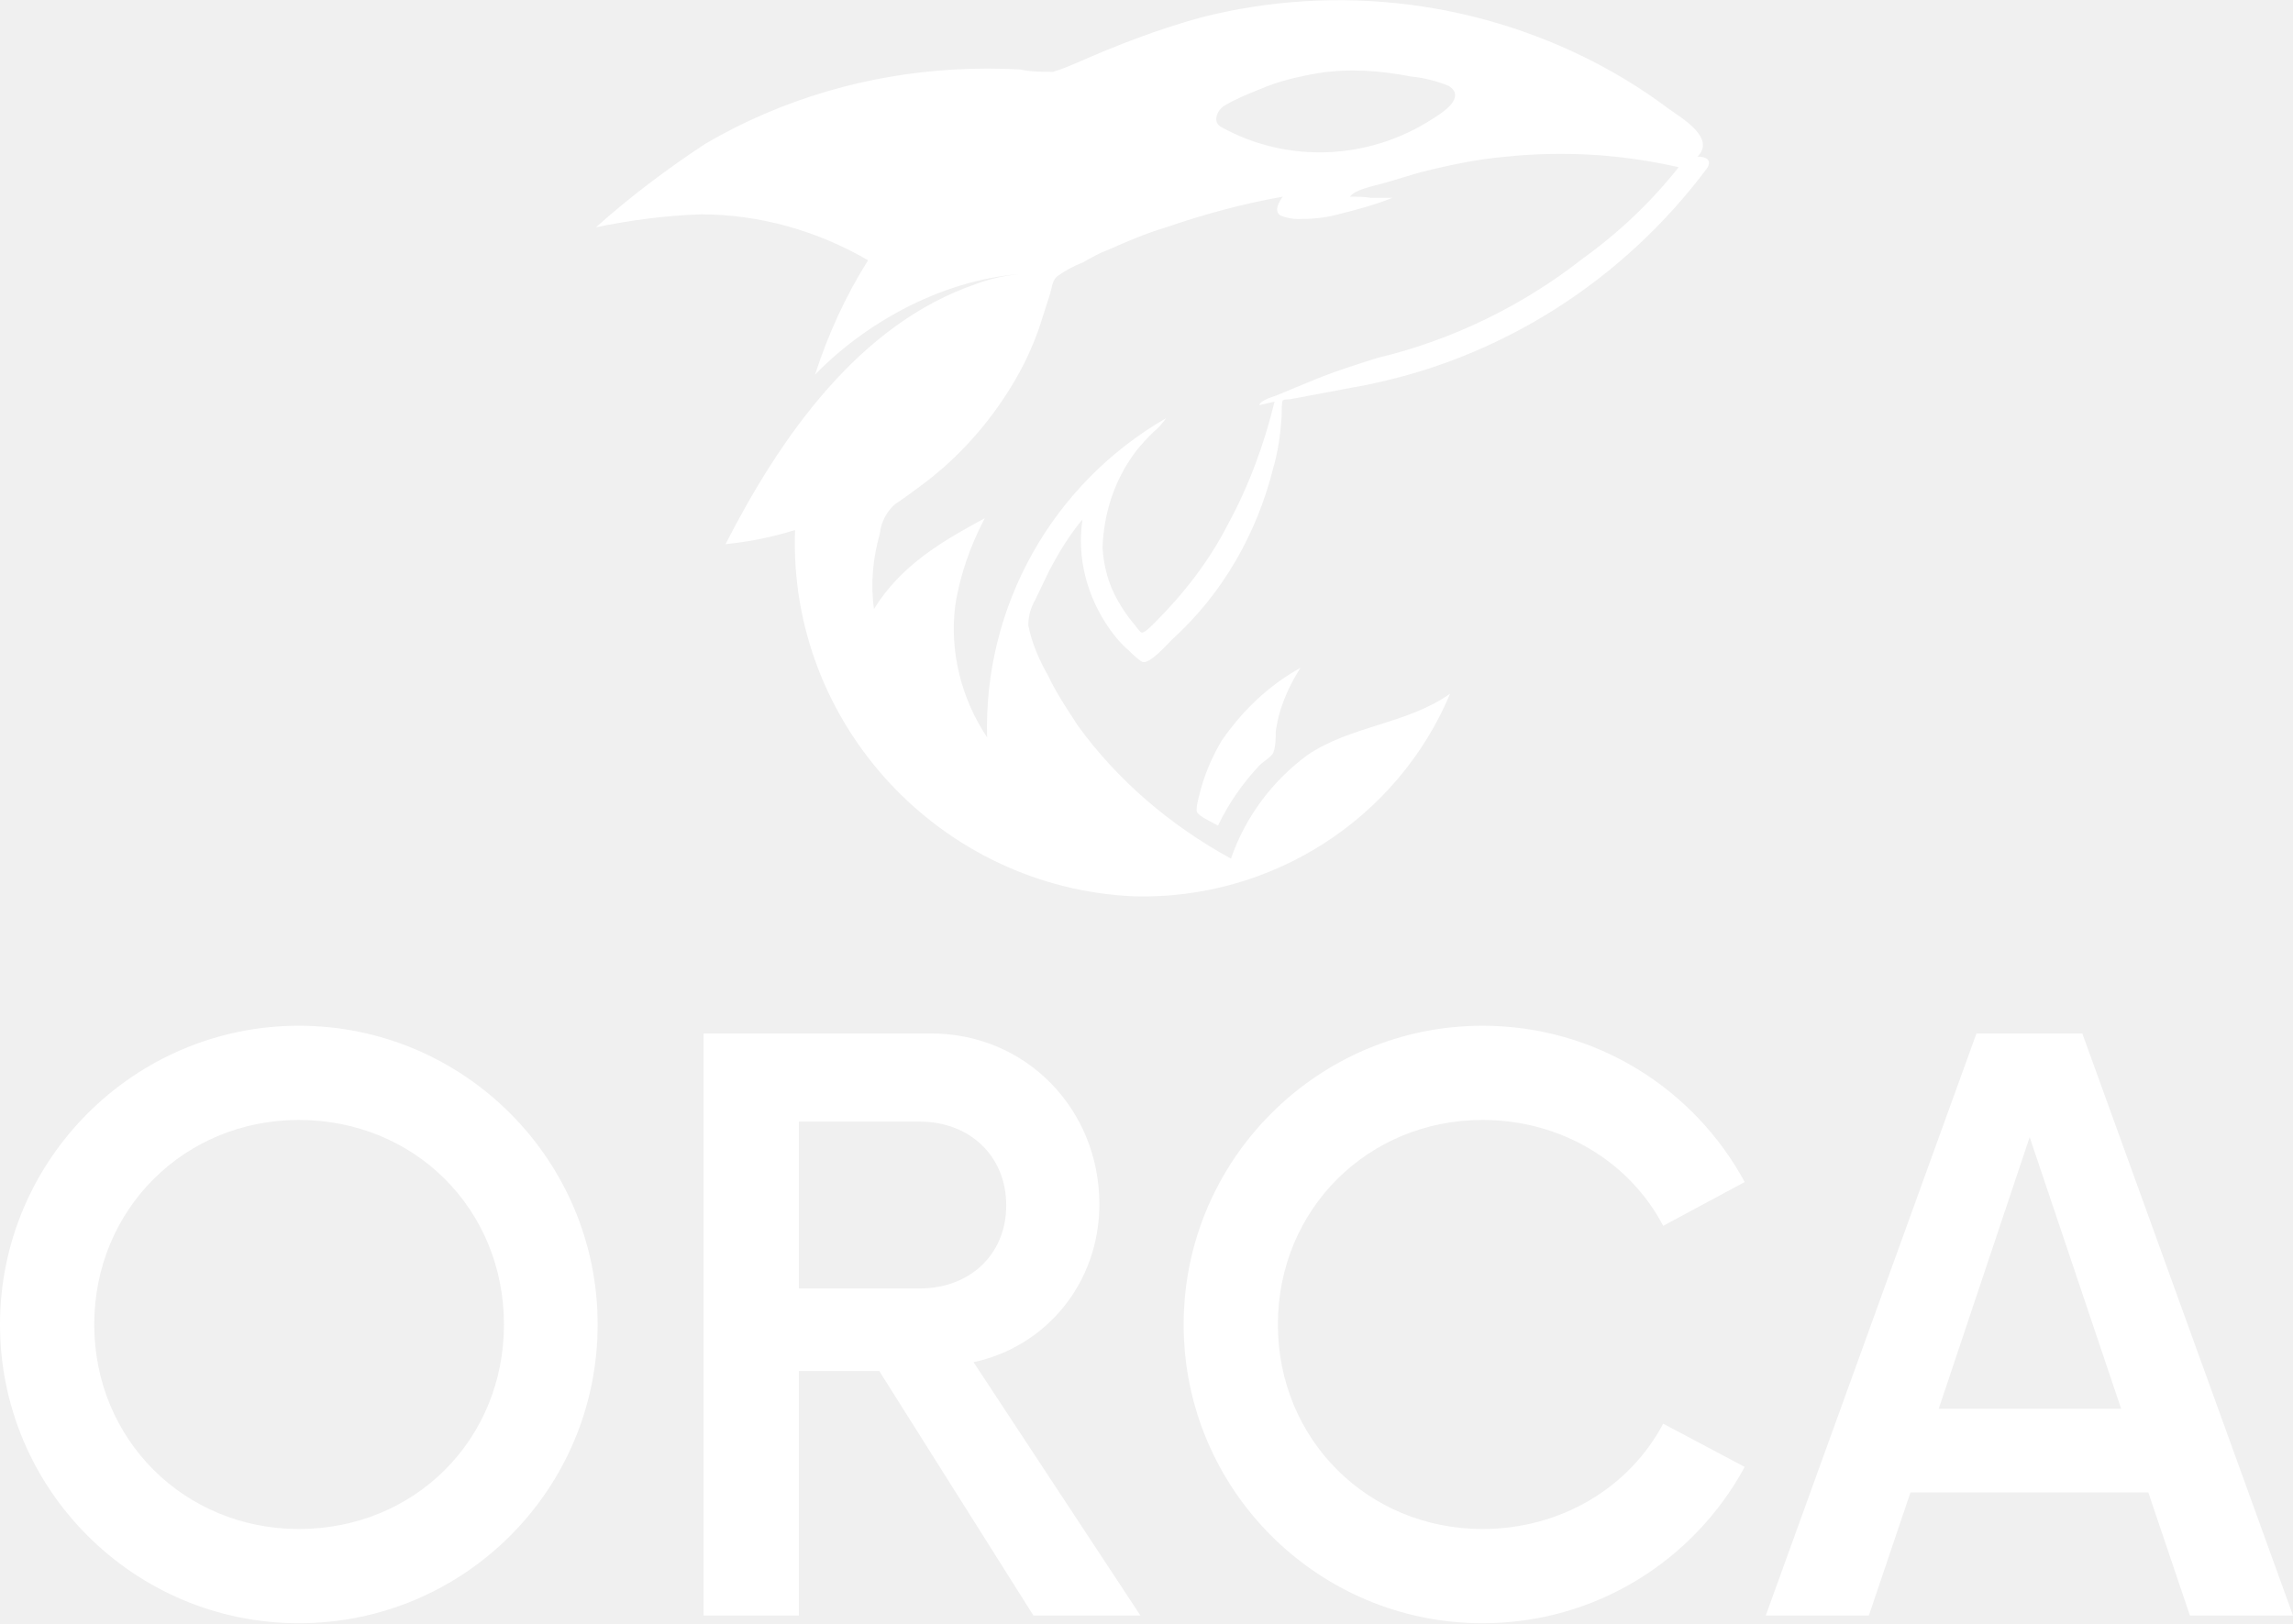
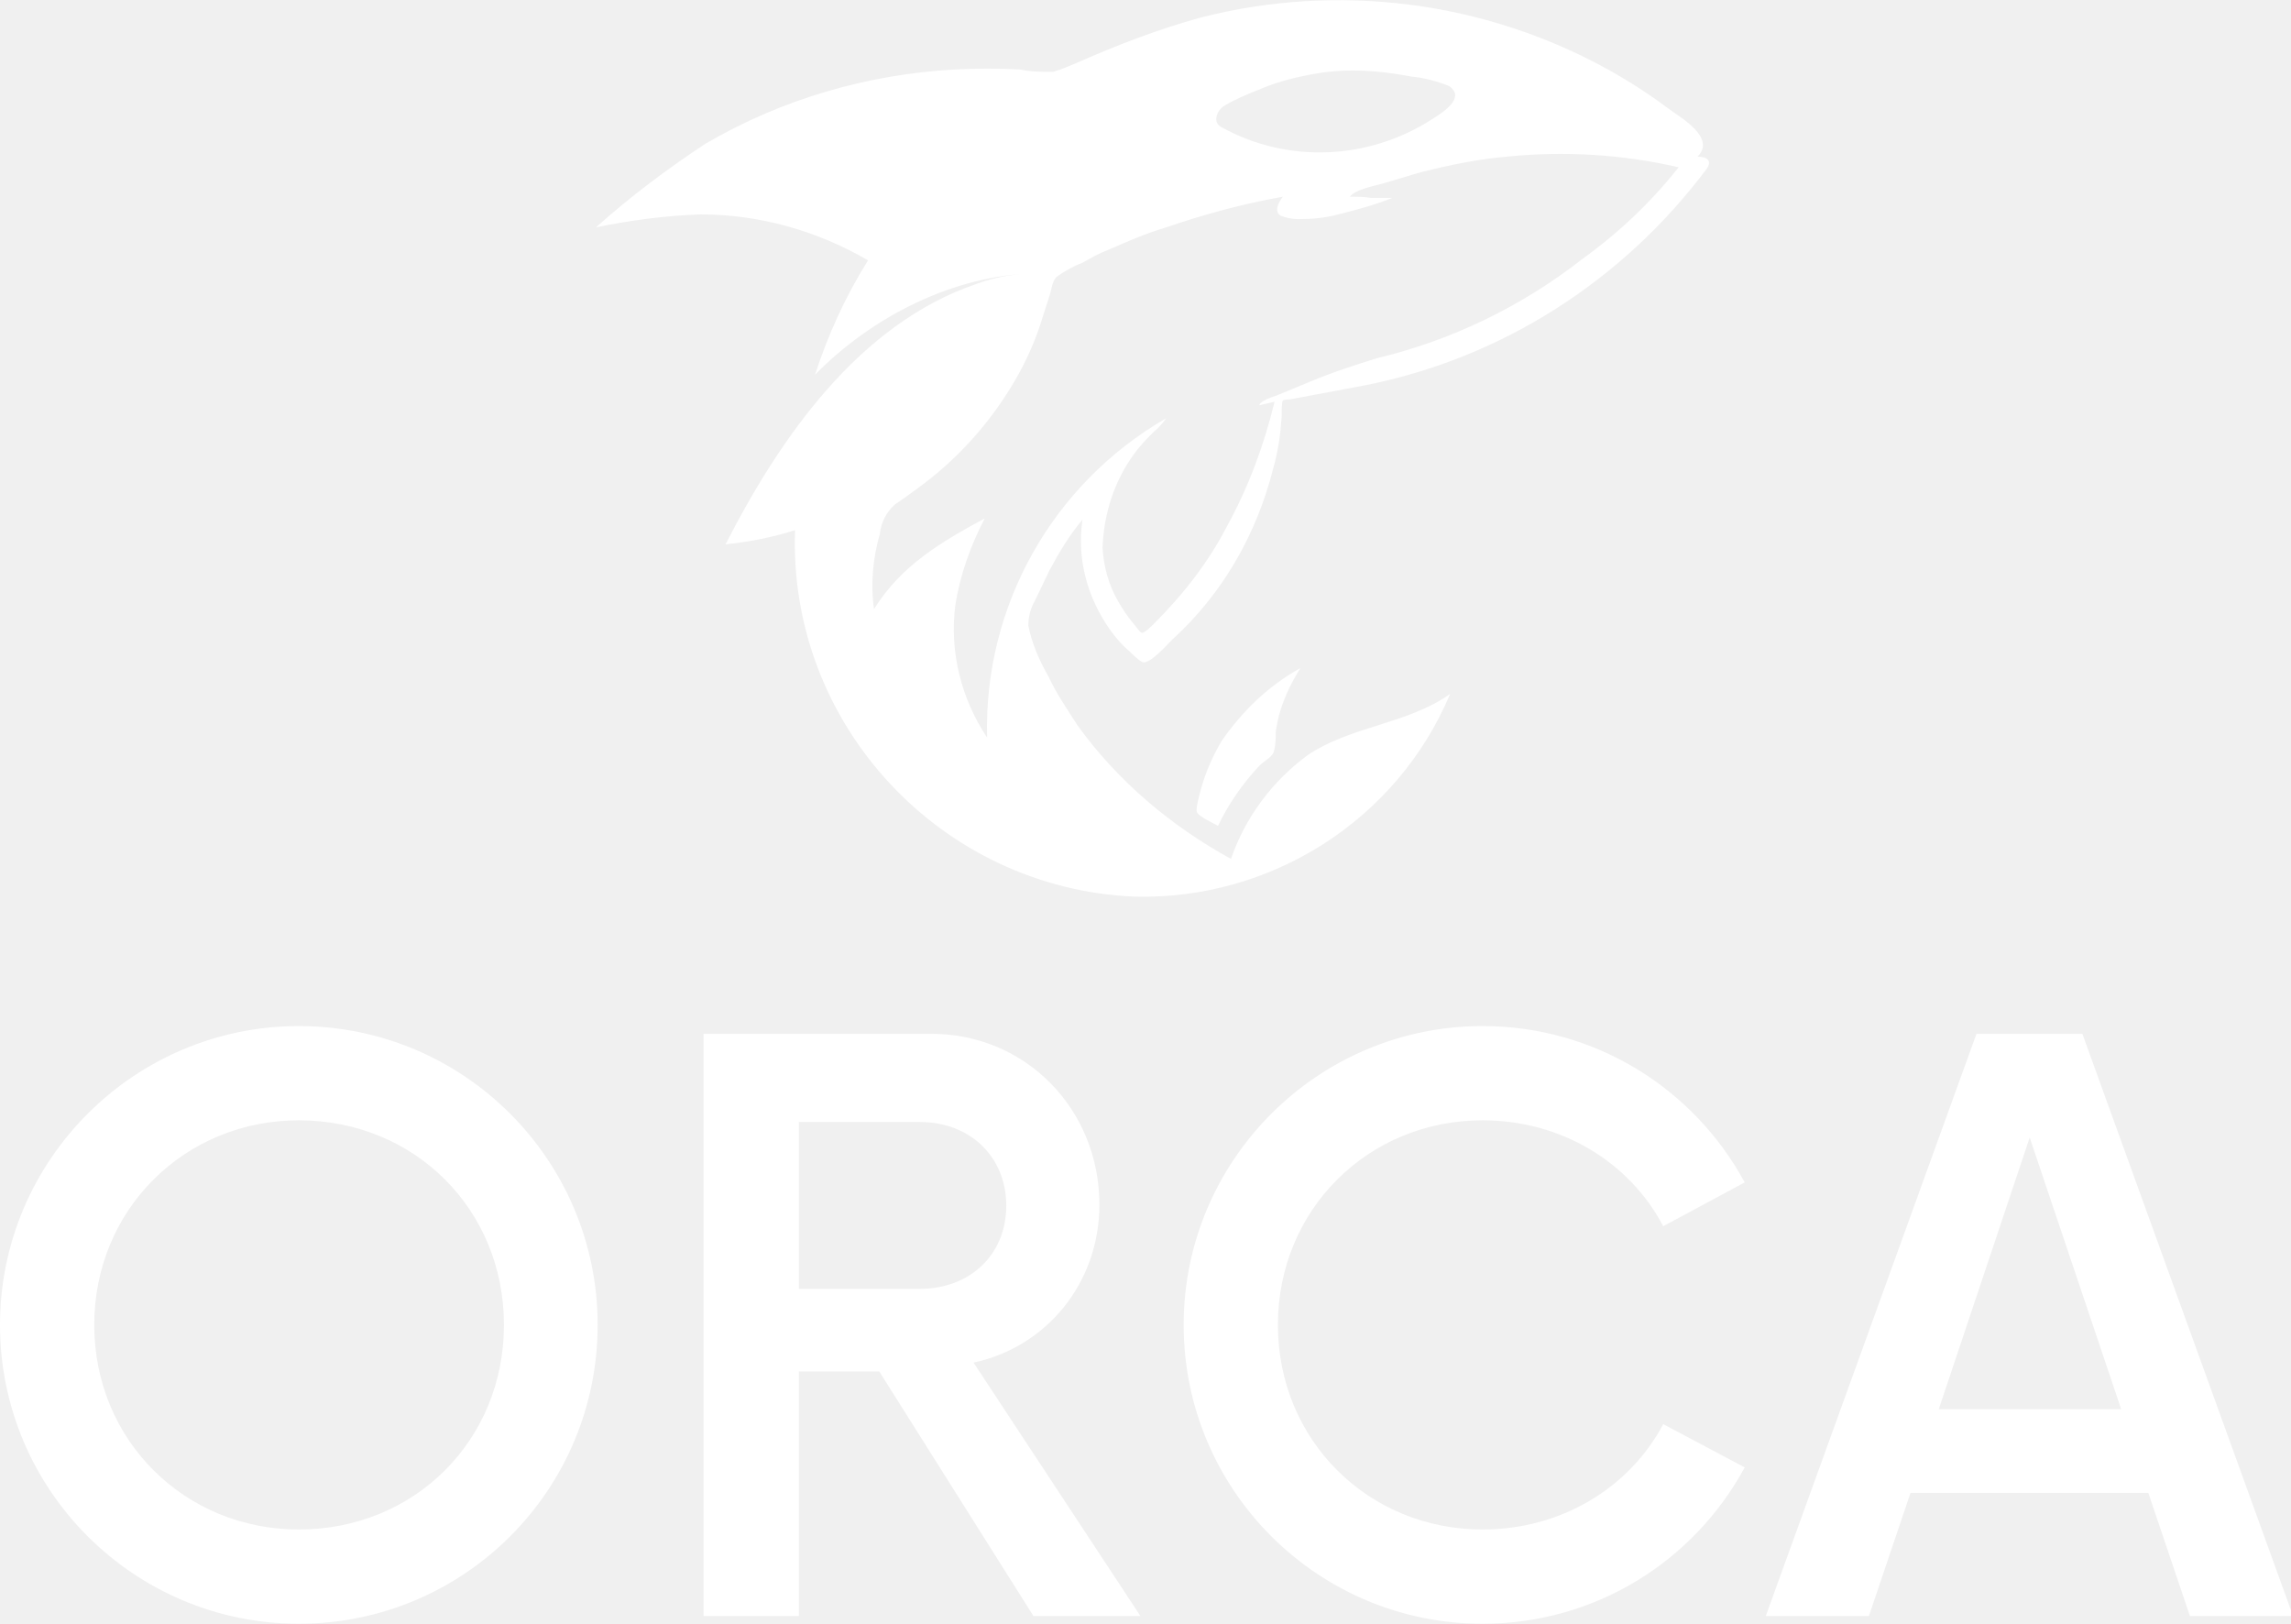
- <svg xmlns="http://www.w3.org/2000/svg" data-v-423bf9ae="" viewBox="0 0 230.204 163" class="iconAbove">
+ <svg xmlns="http://www.w3.org/2000/svg" data-v-423bf9ae="" viewBox="0 0 230 163" width="50" class="iconAbove">
  <g id="6780b5ce-3756-4673-94f6-8a4a1974d8af" fill="white" transform="matrix(5.565863,0,0,5.565863,-4.174395,92.09091)">
    <path d="M6.14 12.74C9.12 12.74 11.53 10.33 11.53 7.35C11.53 4.38 9.12 1.96 6.14 1.96C3.17 1.96 0.75 4.38 0.75 7.35C0.75 10.33 3.17 12.74 6.14 12.74ZM6.14 11.04C4.08 11.04 2.45 9.43 2.45 7.35C2.45 5.27 4.08 3.66 6.14 3.66C8.23 3.66 9.84 5.27 9.84 7.35C9.84 9.43 8.23 11.04 6.14 11.04ZM18.31 8.03C19.62 7.75 20.58 6.60 20.58 5.18C20.58 3.46 19.25 2.10 17.55 2.10L13.44 2.10L13.44 12.60L15.16 12.60L15.16 8.19L16.61 8.19L19.39 12.60L21.32 12.60ZM15.16 6.70L15.16 3.69L17.34 3.69C18.24 3.69 18.90 4.31 18.90 5.20C18.90 6.09 18.24 6.70 17.34 6.70ZM27.49 12.74C29.54 12.74 31.31 11.60 32.22 9.92L30.75 9.14C30.14 10.29 28.91 11.04 27.49 11.04C25.43 11.04 23.80 9.43 23.80 7.35C23.80 5.27 25.43 3.66 27.49 3.66C28.91 3.66 30.14 4.41 30.75 5.57L32.22 4.78C31.31 3.10 29.54 1.96 27.49 1.96C24.52 1.96 22.10 4.38 22.10 7.35C22.10 10.33 24.52 12.74 27.49 12.74ZM40.25 12.60L42.11 12.60L38.31 2.10L36.40 2.10L32.60 12.60L34.46 12.60L35.21 10.38L39.50 10.38ZM35.72 8.87L37.36 3.97L39.01 8.87Z" />
  </g>
  <g id="efd5f247-6252-411e-9951-a2ceb6a4bd3b" transform="matrix(1.182793,0,0,1.182793,56.63498,-14.19688)" stroke="none" fill="white">
    <path d="M62.5 68.7c-.7 1.1-1.3 2.3-1.7 3.6-.2.6-.3 1.2-.4 1.8 0 .6 0 1.2-.2 1.8-.2.4-.8.7-1.2 1.1-1.4 1.5-2.6 3.2-3.5 5.1-.3-.2-1.7-.8-1.8-1.2s.3-1.7.4-2.1c.4-1.4 1-2.7 1.7-3.9 1.8-2.6 4-4.7 6.7-6.2zM97 26.3c-7.1 9.5-17.4 16.1-29 18.4-2.1.4-4.3.8-6.4 1.2-.1 0-.5 0-.6.1s-.1 1.1-.1 1.4c-.1 1.5-.3 2.9-.7 4.3-1.4 5.6-4.3 10.7-8.6 14.6-.4.4-1.9 2.1-2.5 1.9-.3-.1-1-.8-1.2-1-.6-.5-1.1-1.1-1.6-1.8-1.9-2.7-2.8-6-2.3-9.3-1.1 1.3-2 2.8-2.8 4.3-.4.8-.8 1.7-1.2 2.5-.4.7-.6 1.4-.6 2.2.3 1.5.9 2.9 1.7 4.3.7 1.5 1.6 2.8 2.5 4.2 3.4 4.7 7.9 8.5 13 11.3 1.2-3.5 3.5-6.6 6.5-8.8 3.7-2.5 8.4-2.6 12.1-5.2C70.7 81.6 60 88.4 48.4 88.1 32 87.4 19 73.5 19.6 57c-1.9.6-3.9 1-5.9 1.2 4.6-9 11.3-18.7 21.3-22.1 1.6-.6 3.4-.9 5.1-.9-7 .1-14 3.7-18.8 8.6 1.1-3.4 2.6-6.7 4.5-9.7-4.3-2.5-9.2-3.9-14.2-3.9-3 .1-6 .5-8.9 1.1 2.9-2.6 6.1-5 9.3-7.1 6.5-3.8 13.8-5.9 21.2-6.3 1.8-.1 3.7-.1 5.5 0 .9.2 1.8.2 2.8.2.7-.2 1.4-.5 2.1-.8 3.4-1.5 6.8-2.8 10.4-3.8 11.7-3 24.1-1.4 34.6 4.4 1.8 1 3.5 2.1 5.1 3.3 1.1.8 4.1 2.5 2.5 4.1.9 0 1.2.4.8 1zm-41.2-3.5c5.6 3.1 12.5 2.8 17.9-.7.8-.5 2.9-1.8 1.4-2.8-1-.4-2.1-.7-3.2-.8-2.6-.5-5.2-.7-7.8-.3-1.8.3-3.5.7-5.1 1.4-1 .4-2 .8-3 1.4-.6.4-1 1.4-.2 1.8zm38.8 3.4c-4.8-1.1-9.7-1.4-14.6-.9-2.4.2-4.8.7-7.2 1.3-1.1.3-2.3.7-3.4 1-.7.2-2.3.5-2.7 1.1.6 0 1.2 0 1.8.1h1.8c-1.5.6-3 1-4.6 1.4-1.1.3-2.2.4-3.4.4-.5 0-1-.1-1.5-.3-.6-.4-.1-1.2.2-1.6-3.4.6-6.7 1.5-9.9 2.6-1.7.5-3.3 1.2-4.9 1.9-.8.3-1.5.7-2.2 1.1-.8.3-1.5.7-2.2 1.2-.4.4-.4 1-.6 1.6-.3.9-.6 1.9-.9 2.8-.6 1.7-1.4 3.4-2.4 5-1.9 3.1-4.4 5.9-7.3 8.1-.8.6-1.6 1.2-2.5 1.8-.7.6-1.2 1.5-1.3 2.5-.6 2.1-.8 4.3-.5 6.4C28.6 60 32 58 35.7 56c-1.2 2.3-2.1 4.8-2.5 7.4-.5 3.9.5 7.9 2.7 11.2-.3-11.1 5.5-21.5 15.2-27.1-.3.4-.6.8-1 1.1-.6.6-1.2 1.2-1.7 1.9-1.7 2.3-2.6 5.1-2.7 8 .1 1.6.5 3.1 1.3 4.5.4.7.8 1.3 1.3 1.9.2.2.5.7.7.8s.8-.5 1.1-.8c2.5-2.5 4.6-5.2 6.2-8.3 1.8-3.3 3.1-6.8 4-10.5l-1.3.3c.1-.4 1.1-.7 1.4-.8 1-.4 1.9-.8 2.9-1.2 1.9-.8 3.8-1.4 5.7-2 6.3-1.5 12.3-4.4 17.4-8.4 3.2-2.3 5.9-4.9 8.2-7.8z" />
  </g>
</svg>
